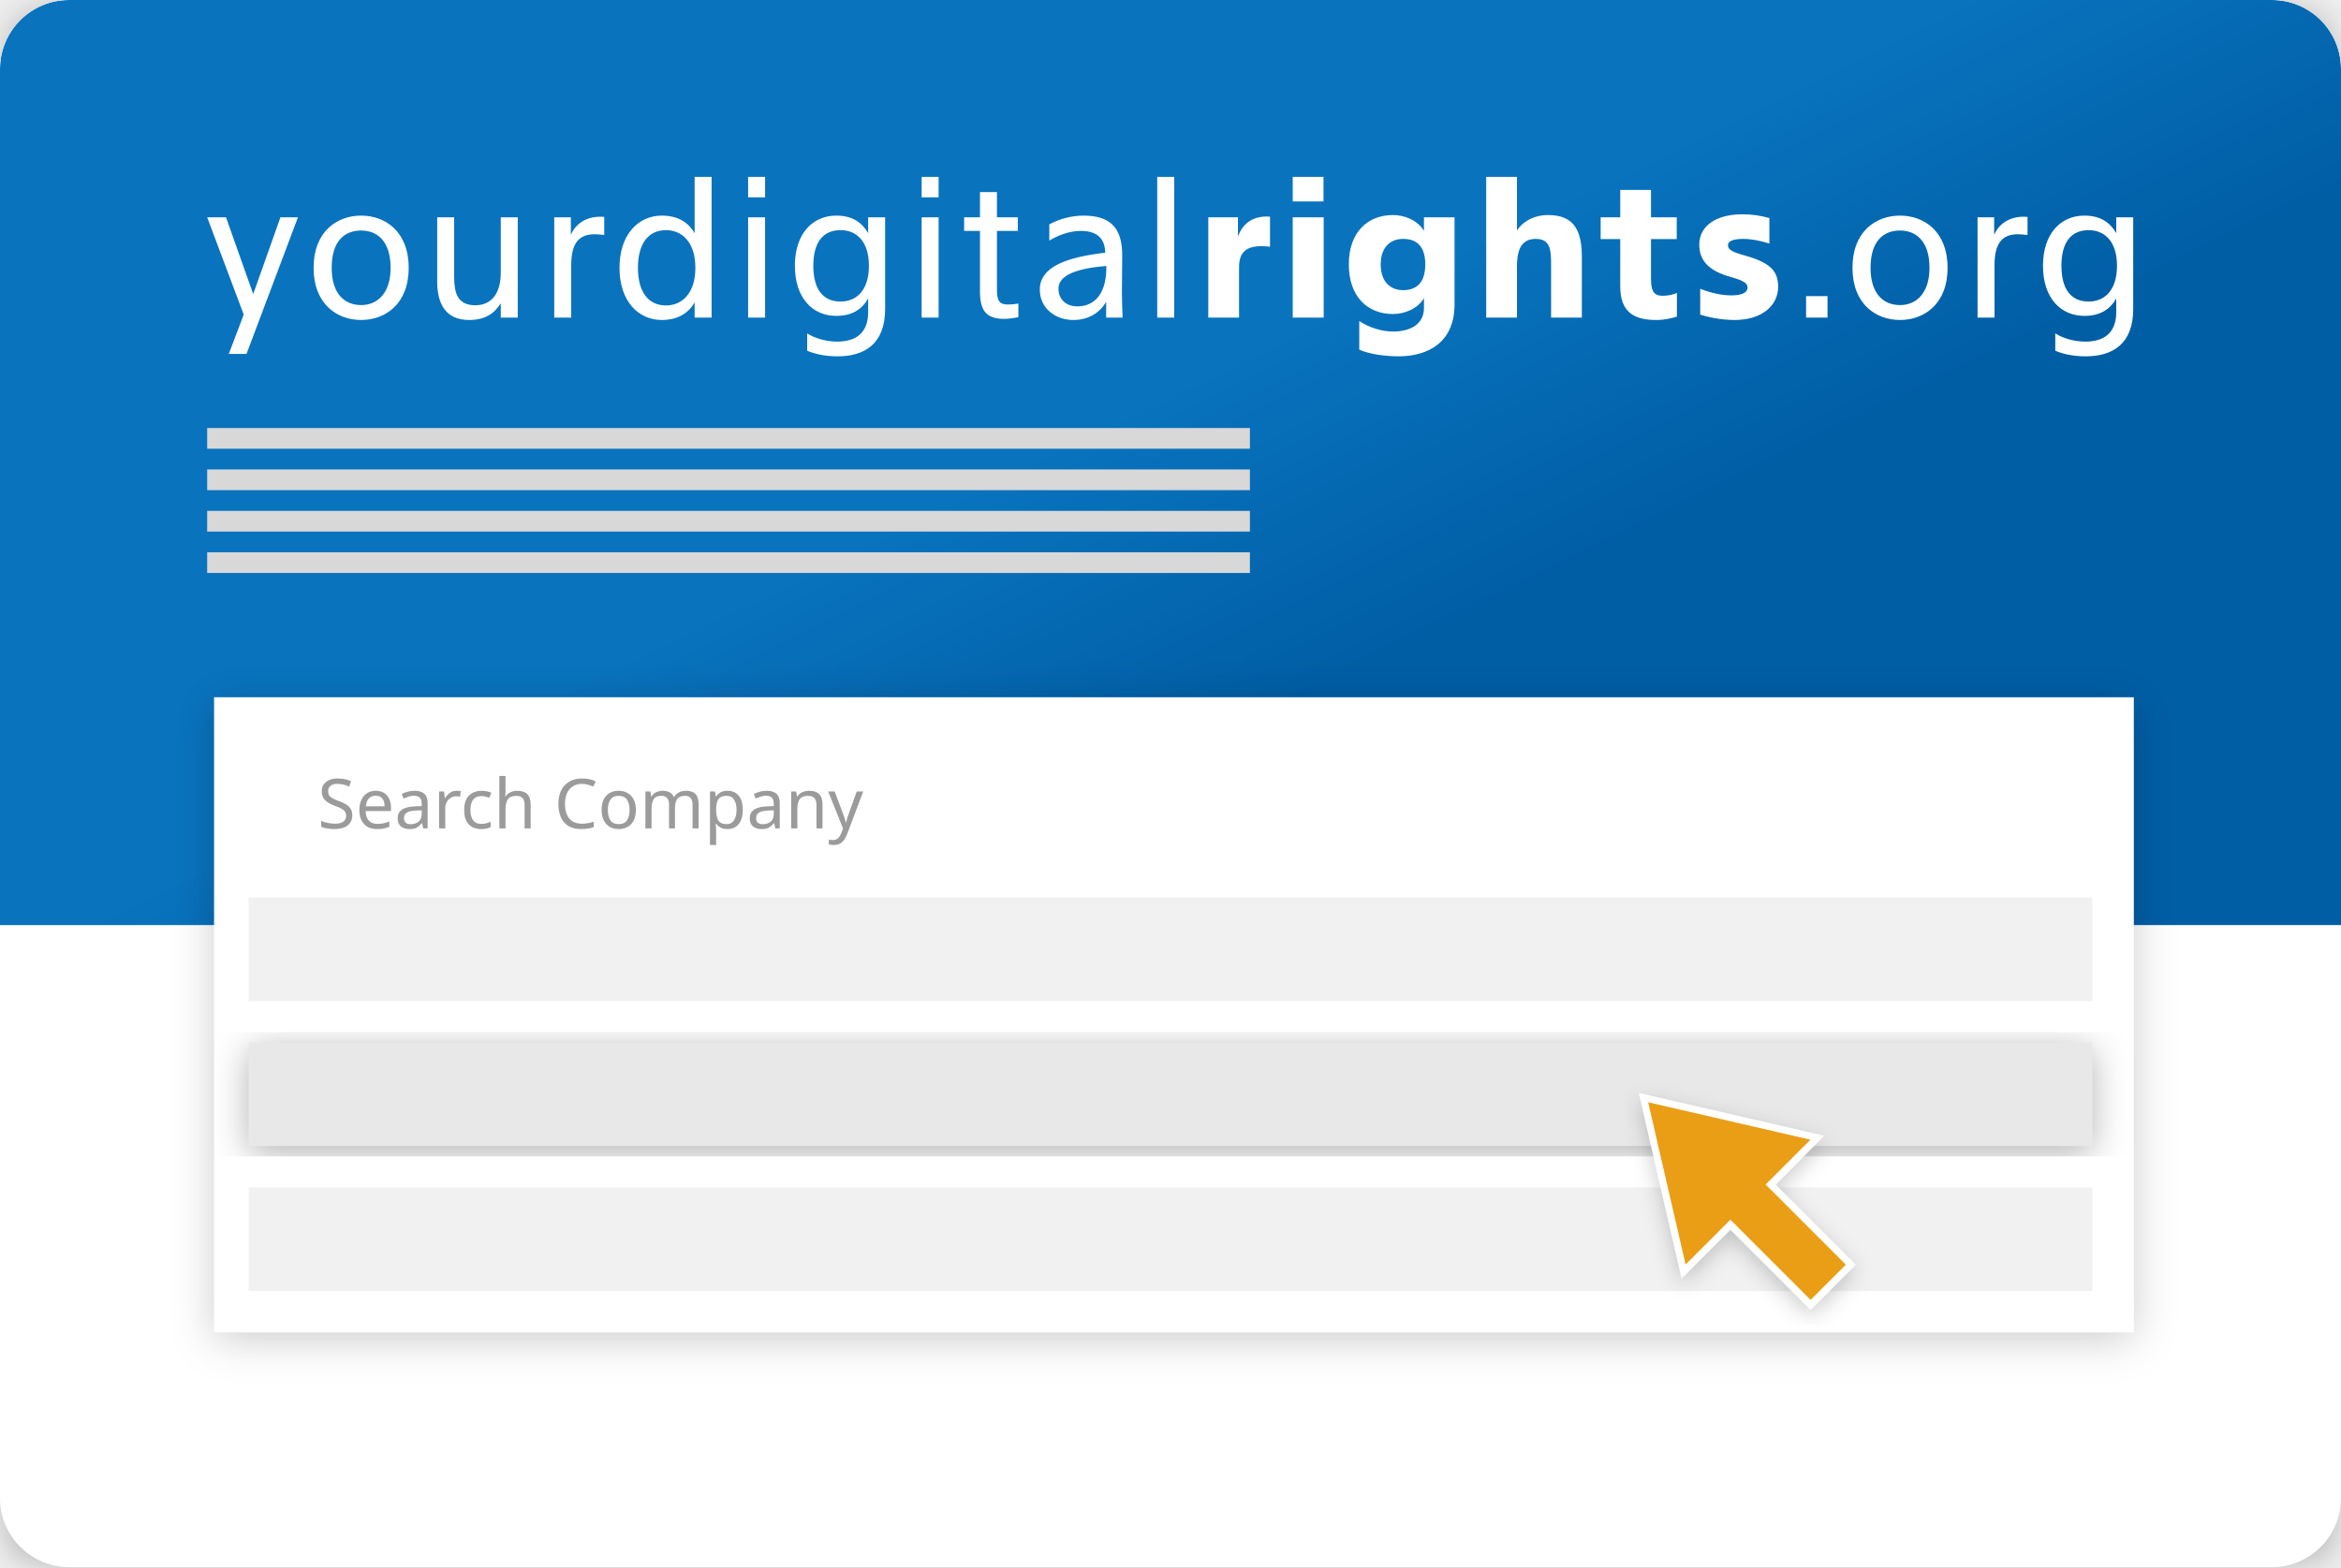
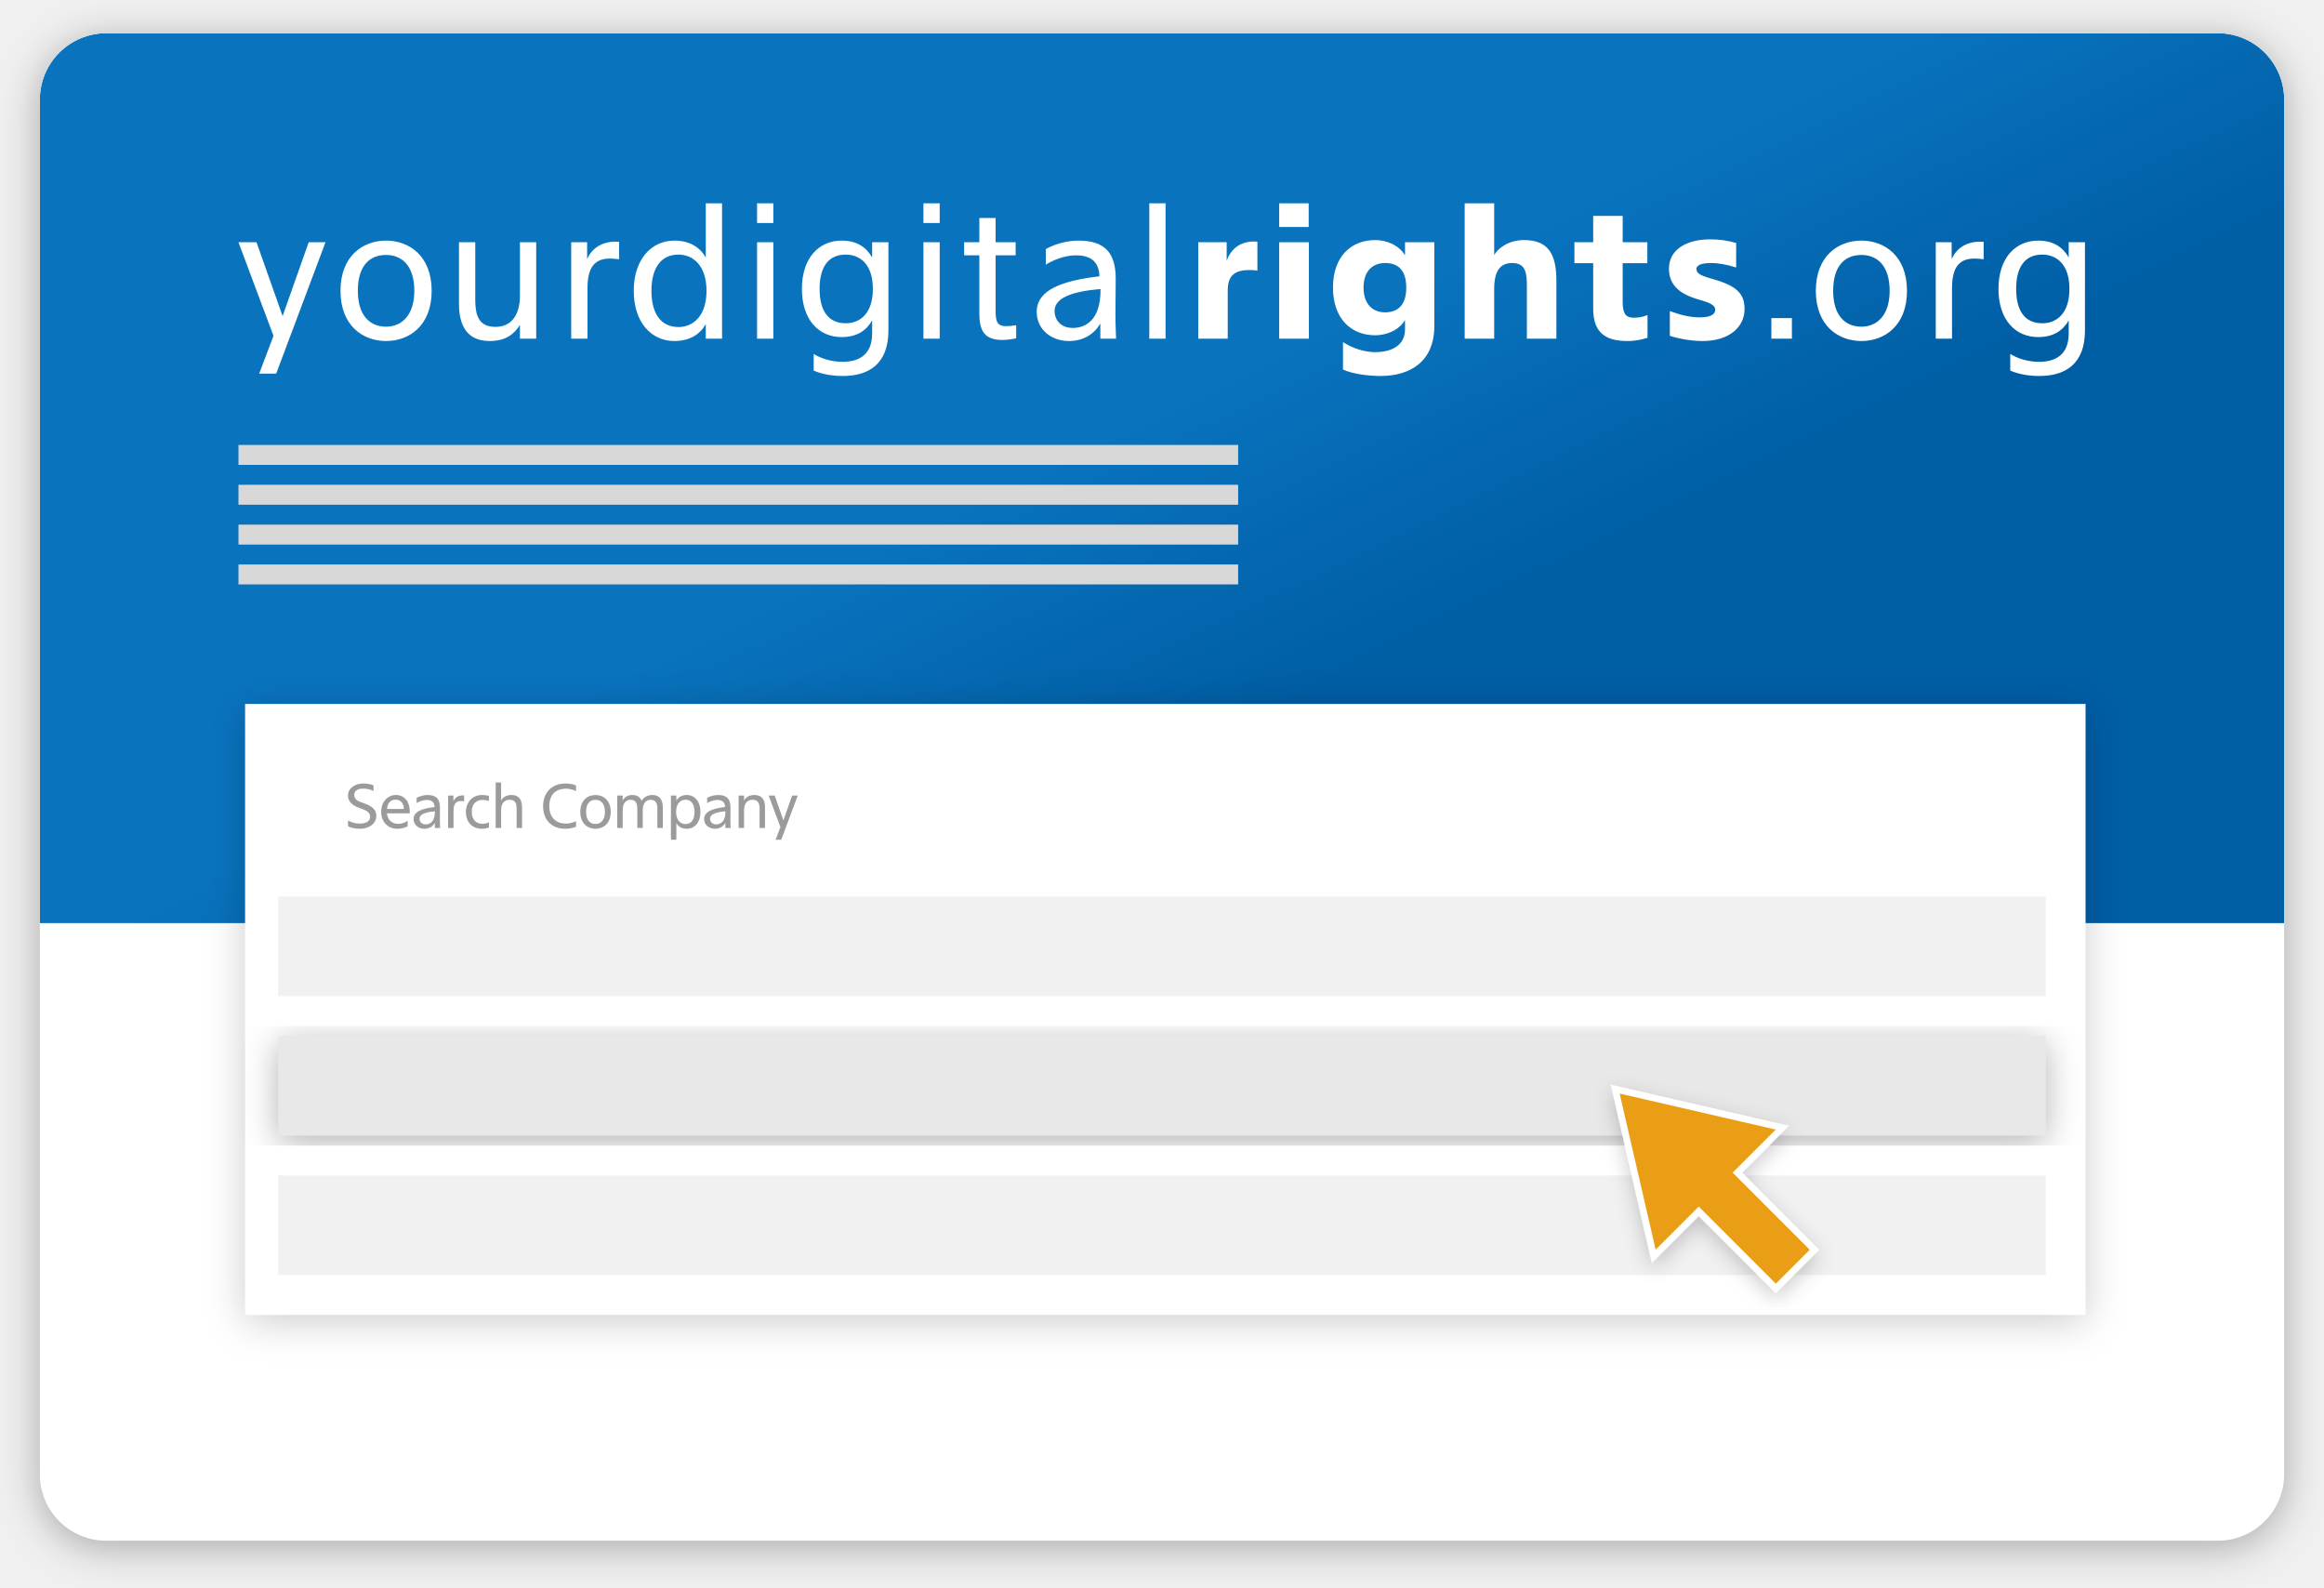
- <svg xmlns="http://www.w3.org/2000/svg" xmlns:xlink="http://www.w3.org/1999/xlink" width="339px" height="227px" viewBox="0 0 339 227" version="1.1">
+ <svg xmlns="http://www.w3.org/2000/svg" xmlns:xlink="http://www.w3.org/1999/xlink" width="350px" height="239px" viewBox="0 0 350 239" version="1.1">
  <defs>
-     <rect id="path-1" x="0" y="0" width="339" height="227" rx="10" />
+     <rect id="path-1" x="0" y="0" width="338.003" height="227" rx="10" />
    <filter x="-2.8%" y="-3.7%" width="105.6%" height="108.4%" filterUnits="objectBoundingBox" id="filter-3">
      <feOffset dx="0" dy="1" in="SourceAlpha" result="shadowOffsetOuter1" />
      <feGaussianBlur stdDeviation="3" in="shadowOffsetOuter1" result="shadowBlurOuter1" />
      <feColorMatrix values="0 0 0 0 0   0 0 0 0 0   0 0 0 0 0  0 0 0 0.3 0" type="matrix" in="shadowBlurOuter1" />
    </filter>
-     <linearGradient x1="50%" y1="42.188%" x2="69.472%" y2="57.812%" id="linearGradient-4">
+     <linearGradient x1="50%" y1="42.142%" x2="69.472%" y2="57.858%" id="linearGradient-4">
      <stop stop-color="#0973BE" offset="0%" />
      <stop stop-color="#005EA5" offset="100%" />
    </linearGradient>
-     <rect id="path-5" x="31" y="101" width="278" height="92" />
-     <filter x="-3.4%" y="-9.2%" width="106.8%" height="120.7%" filterUnits="objectBoundingBox" id="filter-6">
+     <rect id="path-5" x="30.909" y="101" width="277.182" height="92" />
+     <filter x="-3.4%" y="-9.2%" width="106.9%" height="120.7%" filterUnits="objectBoundingBox" id="filter-6">
      <feOffset dx="0" dy="1" in="SourceAlpha" result="shadowOffsetOuter1" />
      <feGaussianBlur stdDeviation="3" in="shadowOffsetOuter1" result="shadowBlurOuter1" />
      <feColorMatrix values="0 0 0 0 0   0 0 0 0 0   0 0 0 0 0  0 0 0 0.2 0" type="matrix" in="shadowBlurOuter1" />
    </filter>
-     <polygon id="path-7" points="36 151 303 151 303 166 36 166" />
+     <polygon id="path-7" points="35.894 151 302.109 151 302.109 166 35.894 166" />
    <filter x="-3.0%" y="-46.7%" width="106.0%" height="206.7%" filterUnits="objectBoundingBox" id="filter-8">
      <feOffset dx="0" dy="1" in="SourceAlpha" result="shadowOffsetOuter1" />
      <feGaussianBlur stdDeviation="2.5" in="shadowOffsetOuter1" result="shadowBlurOuter1" />
      <feColorMatrix values="0 0 0 0 0   0 0 0 0 0   0 0 0 0 0  0 0 0 0.3 0" type="matrix" in="shadowBlurOuter1" />
    </filter>
    <filter x="-30.0%" y="-30.0%" width="160.0%" height="160.0%" filterUnits="objectBoundingBox" id="filter-9">
      <feOffset dx="0" dy="1" in="SourceAlpha" result="shadowOffsetOuter1" />
      <feGaussianBlur stdDeviation="1.5" in="shadowOffsetOuter1" result="shadowBlurOuter1" />
      <feColorMatrix values="0 0 0 0 0   0 0 0 0 0   0 0 0 0 0  0 0 0 0.2 0" type="matrix" in="shadowBlurOuter1" result="shadowMatrixOuter1" />
      <feMerge>
        <feMergeNode in="shadowMatrixOuter1" />
        <feMergeNode in="SourceGraphic" />
      </feMerge>
    </filter>
  </defs>
-   <g id="img-howto" stroke="none" stroke-width="1" fill="none" fill-rule="evenodd">
-     <g>
-       <mask id="mask-2" fill="white">
-         <use xlink:href="#path-1" />
-       </mask>
-       <g id="Rectangle-7">
-         <use fill="black" fill-opacity="1" filter="url(#filter-3)" xlink:href="#path-1" />
-         <use fill="#FFFFFF" fill-rule="evenodd" xlink:href="#path-1" />
-       </g>
-       <path d="M10,0 L329,0 C334.523,-1.01453063e-15 339,4.477 339,10 L339,134 L339,134 L0,134 L0,10 C-6.76353751e-16,4.477 4.477,1.01453063e-15 10,0 Z" id="Rectangle-7-Copy" fill="url(#linearGradient-4)" mask="url(#mask-2)" />
-       <g id="Rectangle-2-Copy-4" mask="url(#mask-2)">
-         <use fill="black" fill-opacity="1" filter="url(#filter-6)" xlink:href="#path-5" />
-         <use fill="#FFFFFF" fill-rule="evenodd" xlink:href="#path-5" />
-       </g>
-       <polygon id="Rectangle-2" fill="#F1F1F1" mask="url(#mask-2)" points="36 130 303 130 303 145 36 145" />
-       <g id="Rectangle-2-Copy" mask="url(#mask-2)">
-         <use fill="black" fill-opacity="1" filter="url(#filter-8)" xlink:href="#path-7" />
-         <use fill="#E8E8E8" fill-rule="evenodd" xlink:href="#path-7" />
-       </g>
-       <polygon id="Rectangle-2-Copy" fill="#F1F1F1" mask="url(#mask-2)" points="36 172 303 172 303 187 36 187" />
-       <text id="Search-Company" mask="url(#mask-2)" font-family="SuisseSign-Regular, Suisse Sign" font-size="10" font-weight="normal" fill="#9B9B9B">
-         <tspan x="46" y="120">Search Company</tspan>
-       </text>
-       <g id="CURSOR-TYPE" filter="url(#filter-9)" mask="url(#mask-2)">
-         <g transform="translate(238, 159)">
-           <polygon id="Fill-2" stroke="none" fill="#EA9E13" fill-rule="evenodd" points="5.806 25.161 12.58 18.386 24.194 30 30 24.194 18.383 12.58 25.161 5.806 0 0" />
-           <polygon id="Stroke-3" stroke="#FFFFFF" stroke-width="1" fill="none" points="0 0 5.806 25.161 12.58 18.386 24.194 30 30 24.194 18.386 12.58 25.161 5.806" />
+   <g id="yourdigitalrights.org" stroke="none" stroke-width="1" fill="none" fill-rule="evenodd">
+     <g id="HOME---V1" transform="translate(-48, -667)">
+       <g id="how-to" transform="translate(0, 564)">
+         <g id="YDR-/-assets-/-img-howto" transform="translate(54, 108)">
+           <g id="img-howto" stroke-width="1" fill-rule="evenodd">
+             <mask id="mask-2" fill="white">
+               <use xlink:href="#path-1" />
+             </mask>
+             <g id="Rectangle-7">
+               <use fill="black" fill-opacity="1" filter="url(#filter-3)" xlink:href="#path-1" />
+               <use fill="#FFFFFF" fill-rule="evenodd" xlink:href="#path-1" />
+             </g>
+             <path d="M10,0 L328.003,0 C333.526,2.84171132e-14 338.003,4.477 338.003,10 L338.003,134 L338.003,134 L0,134 L0,10 C-6.76353751e-16,4.477 4.477,1.01453063e-15 10,0 Z" id="Rectangle-7-Copy" fill="url(#linearGradient-4)" mask="url(#mask-2)" />
+             <g id="Rectangle-2-Copy-4" mask="url(#mask-2)">
+               <use fill="black" fill-opacity="1" filter="url(#filter-6)" xlink:href="#path-5" />
+               <use fill="#FFFFFF" fill-rule="evenodd" xlink:href="#path-5" />
+             </g>
+             <polygon id="Rectangle-2" fill="#F1F1F1" mask="url(#mask-2)" points="35.894 130 302.109 130 302.109 145 35.894 145" />
+             <g id="Rectangle-2-Copy" mask="url(#mask-2)">
+               <use fill="black" fill-opacity="1" filter="url(#filter-8)" xlink:href="#path-7" />
+               <use fill="#E8E8E8" fill-rule="evenodd" xlink:href="#path-7" />
+             </g>
+             <polygon id="Rectangle-2-Copy" fill="#F1F1F1" mask="url(#mask-2)" points="35.894 172 302.109 172 302.109 187 35.894 187" />
+             <path d="M48.203,119.796 C49.471,119.796 50.675,119.115 50.675,117.826 C50.675,116.954 50.082,116.409 48.85,115.964 L48.248,115.746 C47.645,115.528 47.348,115.183 47.348,114.711 C47.348,113.985 48.032,113.749 48.643,113.749 C49.309,113.749 49.794,113.876 50.253,114.112 L50.253,113.268 C49.848,113.077 49.345,112.977 48.661,112.977 C47.537,112.977 46.404,113.649 46.404,114.802 C46.404,115.728 47.124,116.3 48.05,116.636 L48.652,116.854 C49.399,117.127 49.74,117.453 49.74,117.998 C49.74,118.706 49.066,119.015 48.212,119.015 C47.33,119.015 46.899,118.788 46.413,118.543 L46.413,119.406 C46.755,119.614 47.411,119.796 48.203,119.796 Z M53.859,119.796 C54.542,119.796 55.1,119.578 55.396,119.415 L55.396,118.597 C55.046,118.824 54.587,119.051 53.931,119.051 C53.175,119.051 52.384,118.597 52.276,117.472 L55.711,117.472 C55.792,115.91 55.046,114.711 53.634,114.711 C52.411,114.711 51.404,115.701 51.404,117.245 C51.404,118.688 52.33,119.796 53.859,119.796 Z M54.83,116.809 L52.285,116.809 C52.366,115.755 52.986,115.41 53.571,115.41 C54.245,115.41 54.803,115.828 54.83,116.809 Z M57.905,119.796 C58.651,119.796 59.2,119.424 59.488,118.906 L59.488,119.678 L60.279,119.678 C60.243,118.67 60.243,118.652 60.252,117.835 L60.261,116.663 C60.27,115.265 59.65,114.711 58.382,114.711 C57.806,114.711 57.204,114.884 56.745,115.138 L56.745,115.928 C57.114,115.701 57.689,115.456 58.265,115.456 C58.876,115.456 59.425,115.683 59.443,116.518 C57.59,116.736 56.286,117.199 56.286,118.316 C56.286,119.215 57.024,119.796 57.905,119.796 Z M58.103,119.133 C57.5,119.133 57.186,118.734 57.186,118.271 C57.186,117.59 58.121,117.281 59.497,117.163 C59.515,118.779 58.705,119.133 58.103,119.133 Z M62.302,119.678 L62.302,117.117 C62.302,116.046 62.68,115.619 63.435,115.619 C63.57,115.619 63.723,115.637 63.894,115.656 L63.894,114.775 C63.804,114.766 63.732,114.766 63.651,114.766 C63.022,114.784 62.527,115.093 62.284,115.646 L62.284,114.793 L61.484,114.793 L61.484,119.678 L62.302,119.678 Z M66.591,119.796 C66.978,119.796 67.374,119.714 67.643,119.596 L67.643,118.824 C67.374,118.952 67.041,119.051 66.654,119.051 C65.818,119.051 65.045,118.525 65.045,117.254 C65.045,115.982 65.809,115.456 66.654,115.456 C67.023,115.456 67.329,115.519 67.625,115.628 L67.625,114.847 C67.347,114.757 66.951,114.711 66.591,114.711 C65.144,114.711 64.164,115.81 64.164,117.254 C64.164,118.697 65.018,119.796 66.591,119.796 Z M69.469,119.678 L69.469,117.027 C69.469,115.982 69.954,115.429 70.746,115.429 C71.681,115.429 71.807,116.082 71.807,116.836 L71.807,119.678 L72.625,119.678 L72.625,116.591 C72.625,115.474 72.202,114.711 71.033,114.711 C70.215,114.711 69.748,115.065 69.469,115.528 L69.469,112.823 L68.651,112.823 L68.651,119.678 L69.469,119.678 Z M79.153,119.796 C79.756,119.796 80.34,119.66 80.754,119.487 L80.754,118.643 C80.358,118.843 79.819,119.015 79.243,119.015 C77.706,119.015 76.725,118.089 76.725,116.382 C76.725,114.684 77.688,113.758 79.243,113.758 C79.819,113.758 80.376,113.93 80.754,114.13 L80.754,113.286 C80.358,113.086 79.756,112.977 79.153,112.977 C77.022,112.977 75.79,114.448 75.79,116.382 C75.79,118.325 76.932,119.796 79.153,119.796 Z M83.685,119.796 C84.845,119.796 85.978,119.024 85.978,117.254 C85.978,115.483 84.845,114.711 83.685,114.711 C82.525,114.711 81.392,115.483 81.392,117.254 C81.392,119.024 82.525,119.796 83.685,119.796 Z M83.685,119.07 C82.912,119.07 82.264,118.552 82.264,117.254 C82.264,115.919 82.912,115.438 83.685,115.438 C84.459,115.438 85.106,115.955 85.106,117.254 C85.106,118.507 84.459,119.07 83.685,119.07 Z M87.777,119.678 L87.777,117.027 C87.777,115.982 88.244,115.429 88.946,115.429 C89.836,115.429 89.98,116.082 89.98,116.836 L89.98,119.678 L90.798,119.678 L90.798,117.027 C90.798,115.982 91.266,115.429 91.967,115.429 C92.857,115.429 93.001,116.082 93.001,116.836 L93.001,119.678 L93.819,119.678 L93.819,116.591 C93.819,115.474 93.379,114.711 92.255,114.711 C91.58,114.711 91.014,114.975 90.627,115.574 C90.411,115.038 89.971,114.711 89.233,114.711 C88.505,114.711 88.055,115.065 87.777,115.528 L87.777,114.793 L86.958,114.793 L86.958,119.678 L87.777,119.678 Z M95.86,121.449 L95.86,118.943 C96.157,119.46 96.67,119.796 97.443,119.796 C98.585,119.796 99.484,118.87 99.484,117.254 C99.484,115.646 98.585,114.711 97.443,114.711 C96.67,114.711 96.157,115.047 95.86,115.565 L95.86,114.793 L95.042,114.793 L95.042,121.449 L95.86,121.449 Z M97.236,119.088 C96.508,119.088 95.824,118.543 95.824,117.254 C95.824,115.964 96.508,115.419 97.236,115.419 C98.108,115.419 98.594,116.091 98.594,117.254 C98.594,118.416 98.108,119.088 97.236,119.088 Z M101.66,119.796 C102.407,119.796 102.955,119.424 103.243,118.906 L103.243,119.678 L104.034,119.678 C103.998,118.67 103.998,118.652 104.007,117.835 L104.016,116.663 C104.025,115.265 103.405,114.711 102.137,114.711 C101.561,114.711 100.959,114.884 100.5,115.138 L100.5,115.928 C100.869,115.701 101.445,115.456 102.02,115.456 C102.631,115.456 103.18,115.683 103.198,116.518 C101.346,116.736 100.042,117.199 100.042,118.316 C100.042,119.215 100.779,119.796 101.66,119.796 Z M101.858,119.133 C101.256,119.133 100.941,118.734 100.941,118.271 C100.941,117.59 101.876,117.281 103.252,117.163 C103.27,118.779 102.461,119.133 101.858,119.133 Z M106.057,119.678 L106.057,117.027 C106.057,115.982 106.543,115.429 107.334,115.429 C108.269,115.429 108.395,116.082 108.395,116.836 L108.395,119.678 L109.214,119.678 L109.214,116.591 C109.214,115.474 108.791,114.711 107.622,114.711 C106.804,114.711 106.336,115.065 106.057,115.528 L106.057,114.793 L105.239,114.793 L105.239,119.678 L106.057,119.678 Z M111.659,121.449 L114.141,114.793 L113.296,114.793 L111.983,118.534 L110.67,114.793 L109.762,114.793 L111.525,119.533 L110.805,121.449 L111.659,121.449 Z" id="SearchCompany" fill="#9B9B9B" fill-rule="nonzero" mask="url(#mask-2)" />
+             <g id="CURSOR-TYPE" filter="url(#filter-9)" mask="url(#mask-2)">
+               <g transform="translate(237.2559, 159)">
+                 <polygon id="Fill-2" stroke="none" fill="#EA9E13" fill-rule="evenodd" points="5.806 25.161 12.58 18.386 24.194 30 30 24.194 18.383 12.58 25.161 5.806 0 0" />
+                 <polygon id="Stroke-3" stroke="#FFFFFF" stroke-width="1" fill="none" points="0 0 5.806 25.161 12.58 18.386 24.194 30 30 24.194 18.386 12.58 25.161 5.806" />
+               </g>
+             </g>
+             <rect id="Rectangle-8" fill="#D8D8D8" mask="url(#mask-2)" x="29.912" y="62" width="150.556" height="3" />
+             <rect id="Rectangle-8-Copy" fill="#D8D8D8" mask="url(#mask-2)" x="29.912" y="68" width="150.556" height="3" />
+             <rect id="Rectangle-8-Copy-2" fill="#D8D8D8" mask="url(#mask-2)" x="29.912" y="74" width="150.556" height="3" />
+             <rect id="Rectangle-8-Copy-3" fill="#D8D8D8" mask="url(#mask-2)" x="29.912" y="80" width="150.556" height="3" />
+           </g>
+           <path d="M35.592,51.265 L43.022,31.474 L40.492,31.474 L36.561,42.598 L32.631,31.474 L29.912,31.474 L35.188,45.568 L33.035,51.265 L35.592,51.265 Z M47.891,38.791 C47.891,34.822 49.829,33.391 52.144,33.391 C54.459,33.391 56.398,34.93 56.398,38.791 C56.398,42.517 54.459,44.191 52.144,44.191 C49.829,44.191 47.891,42.652 47.891,38.791 Z M45.279,38.791 C45.279,44.056 48.671,46.351 52.144,46.351 C55.617,46.351 59.009,44.056 59.009,38.791 C59.009,33.526 55.617,31.231 52.144,31.231 C48.671,31.231 45.279,33.526 45.279,38.791 Z M72.304,46 L74.753,46 L74.753,31.474 L72.304,31.474 L72.304,39.466 C72.304,42.571 70.931,44.218 68.616,44.218 C66.027,44.218 65.597,42.383 65.575,40.224 L65.574,31.474 L63.124,31.474 L63.124,40.762 C63.124,44.083 64.389,46.351 67.754,46.351 C70.15,46.351 71.469,45.298 72.304,43.921 L72.304,46 Z M87.241,31.42 C86.971,31.393 86.756,31.393 86.514,31.393 C84.629,31.447 83.149,32.365 82.422,34.012 L82.422,31.474 L80.026,31.474 L80.026,46 L82.476,46 L82.476,38.386 C82.476,35.2 83.606,33.931 85.868,33.931 C86.272,33.931 86.729,33.985 87.241,34.039 L87.241,31.42 Z M100.293,33.769 C99.405,32.23 97.87,31.231 95.555,31.231 C92.136,31.231 89.444,34.012 89.444,38.791 C89.444,43.597 92.136,46.351 95.555,46.351 C97.87,46.351 99.405,45.352 100.293,43.813 L100.293,46 L102.743,46 L102.743,25.615 L100.293,25.615 L100.293,33.769 Z M100.401,38.791 C100.401,42.625 98.355,44.245 96.174,44.245 C93.563,44.245 92.109,42.247 92.109,38.791 C92.109,35.335 93.563,33.337 96.174,33.337 C98.355,33.337 100.401,34.957 100.401,38.791 Z M108.015,31.474 L108.015,46 L110.465,46 L110.465,31.474 L108.015,31.474 Z M108.015,25.615 L108.015,28.585 L110.465,28.585 L110.465,25.615 L108.015,25.615 Z M125.456,38.494 C125.456,42.193 123.545,43.678 121.364,43.678 C118.753,43.678 117.434,41.815 117.434,38.494 C117.434,35.2 118.753,33.337 121.364,33.337 C123.545,33.337 125.456,34.822 125.456,38.494 Z M127.798,44.758 L127.798,31.474 L125.348,31.474 L125.348,33.769 C124.46,32.23 123.06,31.231 120.745,31.231 C117.326,31.231 114.768,33.85 114.768,38.494 C114.768,43.165 117.326,45.757 120.745,45.757 C123.06,45.757 124.46,44.785 125.348,43.246 L125.348,45.217 C125.348,48.727 122.952,49.483 120.906,49.483 C119.237,49.483 117.649,48.997 116.545,48.295 L116.545,50.806 C117.81,51.346 119.318,51.616 120.933,51.616 C124.81,51.616 127.798,49.834 127.798,44.758 Z M133.07,31.474 L133.07,46 L135.52,46 L135.52,31.474 L133.07,31.474 Z M133.07,25.615 L133.07,28.585 L135.52,28.585 L135.52,25.615 L133.07,25.615 Z M141.493,31.474 L139.204,31.474 L139.204,33.445 L141.493,33.445 L141.493,42.193 C141.493,44.839 142.273,46.189 144.965,46.189 C145.585,46.189 146.365,46.081 147.038,45.946 L147.038,43.975 C146.392,44.083 145.908,44.11 145.504,44.11 C144.341,44.11 143.972,43.612 143.944,42.091 L143.942,33.445 L146.957,33.445 L146.957,31.474 L143.942,31.474 L143.942,27.829 L141.493,27.829 L141.493,31.474 Z M156.403,31.231 C154.68,31.231 152.876,31.744 151.503,32.5 L151.503,34.849 C152.607,34.174 154.33,33.445 156.053,33.445 C157.883,33.445 159.525,34.12 159.579,36.604 C154.034,37.252 150.13,38.629 150.13,41.95 C150.13,44.623 152.338,46.351 154.976,46.351 C157.21,46.351 158.852,45.244 159.714,43.705 L159.714,46 L162.083,46 L162.01,43.853 C161.978,42.725 161.984,42.171 162.002,40.519 L162.029,37.036 C162.056,32.878 160.198,31.231 156.403,31.231 Z M155.568,44.38 C153.764,44.38 152.822,43.192 152.822,41.815 C152.822,39.79 155.622,38.872 159.741,38.521 C159.795,43.327 157.372,44.38 155.568,44.38 Z M169.536,25.615 L167.086,25.615 L167.086,46 L169.536,46 L169.536,25.615 Z M183.369,31.393 C183.154,31.366 182.911,31.366 182.696,31.366 C180.623,31.447 179.412,32.527 178.739,34.228 L178.739,31.474 L174.458,31.474 L174.458,46 L178.9,46 L178.9,38.71 C178.9,36.442 180.031,35.659 182.158,35.659 C182.561,35.659 182.885,35.686 183.369,35.74 L183.369,31.393 Z M186.649,31.474 L186.649,46 L191.118,46 L191.118,31.474 L186.649,31.474 Z M186.649,25.615 L186.649,29.179 L191.091,29.179 L191.091,25.615 L186.649,25.615 Z M205.598,44.596 C205.598,46.999 203.605,48.025 201.102,48.025 C199.487,48.025 197.656,47.431 196.256,46.513 L196.256,50.644 C197.71,51.319 200.106,51.616 201.909,51.616 C206.244,51.616 210.012,49.564 210.012,44.083 L210.012,31.474 L205.598,31.474 L205.598,33.445 C204.655,31.852 202.717,31.15 201.129,31.15 C197.414,31.15 194.749,33.688 194.749,38.305 C194.749,42.922 197.414,45.487 201.129,45.487 C202.717,45.487 204.655,44.785 205.598,43.192 L205.598,44.596 Z M202.582,34.606 C204.332,34.606 205.786,35.443 205.786,38.305 C205.786,41.14 204.332,42.031 202.582,42.031 C200.806,42.031 199.352,40.87 199.352,38.305 C199.352,35.74 200.806,34.606 202.582,34.606 Z M219.027,33.391 L219.027,25.615 L214.585,25.615 L214.585,46 L219.027,46 L219.027,38.548 C219.027,35.875 219.861,34.606 221.746,34.606 C223.9,34.606 223.953,36.307 223.953,38.386 L223.953,46 L228.395,46 L228.395,37.279 C228.395,33.337 227.238,31.15 223.523,31.15 C221.261,31.15 219.673,32.311 219.027,33.391 Z M238.379,40.492 L238.379,34.633 L242.094,34.633 L242.094,31.474 L238.379,31.474 L238.379,27.505 L233.937,27.505 L233.937,31.474 L231.11,31.474 L231.11,34.633 L233.937,34.633 L233.937,41.491 C233.937,45.379 236.117,46.351 239.16,46.351 C240.317,46.351 241.313,46.108 242.121,45.865 L242.121,42.436 C241.609,42.652 240.882,42.841 240.129,42.841 L239.931,42.837 C239.056,42.802 238.379,42.478 238.379,40.492 Z M250.435,46.351 C254.419,46.351 256.735,44.245 256.735,41.545 C256.735,39.291 255.619,38.131 252.403,37.152 L251.458,36.874 L251.049,36.746 C249.846,36.351 249.493,36.034 249.493,35.497 C249.493,34.876 250.381,34.606 251.674,34.606 C252.831,34.606 254.15,34.849 255.469,35.281 L255.469,31.582 C254.043,31.204 252.993,31.042 251.539,31.042 C247.959,31.042 245.347,32.608 245.347,35.443 C245.347,37.765 246.747,39.196 249.681,40.06 L250.328,40.249 C251.754,40.681 252.32,41.059 252.32,41.626 C252.32,42.382 251.539,42.787 249.978,42.787 C248.605,42.787 247.151,42.463 245.482,41.842 L245.482,45.568 C246.613,45.946 248.551,46.351 250.435,46.351 Z M263.865,46 L263.865,42.895 L260.769,42.895 L260.769,46 L263.865,46 Z M270.079,38.791 C270.079,34.822 272.018,33.391 274.333,33.391 C276.648,33.391 278.586,34.93 278.586,38.791 C278.586,42.517 276.648,44.191 274.333,44.191 C272.018,44.191 270.079,42.652 270.079,38.791 Z M267.468,38.791 C267.468,44.056 270.86,46.351 274.333,46.351 C277.806,46.351 281.198,44.056 281.198,38.791 C281.198,33.526 277.806,31.231 274.333,31.231 C270.86,31.231 267.468,33.526 267.468,38.791 Z M292.742,31.42 C292.473,31.393 292.258,31.393 292.016,31.393 C290.131,31.447 288.651,32.365 287.924,34.012 L287.924,31.474 L285.528,31.474 L285.528,46 L287.978,46 L287.978,38.386 C287.978,35.2 289.108,33.931 291.37,33.931 C291.773,33.931 292.231,33.985 292.742,34.039 L292.742,31.42 Z M300.949,31.231 C303.264,31.231 304.664,32.23 305.553,33.769 L305.553,31.474 L308.002,31.474 L308.002,44.758 C308.002,49.834 305.014,51.616 301.138,51.616 C299.522,51.616 298.015,51.346 296.75,50.806 L296.75,48.295 C297.853,48.997 299.442,49.483 301.111,49.483 L301.412,49.477 C303.385,49.403 305.553,48.556 305.553,45.217 L305.553,43.246 C304.664,44.785 303.264,45.757 300.949,45.757 C297.53,45.757 294.973,43.165 294.973,38.494 C294.973,33.85 297.53,31.231 300.949,31.231 Z M301.568,33.337 C298.957,33.337 297.638,35.2 297.638,38.494 C297.638,41.815 298.957,43.678 301.568,43.678 C303.749,43.678 305.66,42.193 305.66,38.494 C305.66,34.822 303.749,33.337 301.568,33.337 Z" id="yourdigitalrights.org" fill="#FFFFFF" fill-rule="nonzero" />
        </g>
      </g>
-       <rect id="Rectangle-8" fill="#D8D8D8" mask="url(#mask-2)" x="30" y="62" width="151" height="3" />
-       <rect id="Rectangle-8-Copy" fill="#D8D8D8" mask="url(#mask-2)" x="30" y="68" width="151" height="3" />
-       <rect id="Rectangle-8-Copy-2" fill="#D8D8D8" mask="url(#mask-2)" x="30" y="74" width="151" height="3" />
-       <rect id="Rectangle-8-Copy-3" fill="#D8D8D8" mask="url(#mask-2)" x="30" y="80" width="151" height="3" />
    </g>
-     <path d="M35.697,51.265 L43.149,31.474 L40.611,31.474 L36.669,42.598 L32.727,31.474 L30,31.474 L35.292,45.568 L33.132,51.265 L35.697,51.265 Z M48.032,38.791 C48.032,34.822 49.976,33.391 52.298,33.391 C54.62,33.391 56.564,34.93 56.564,38.791 C56.564,42.517 54.62,44.191 52.298,44.191 C49.976,44.191 48.032,42.652 48.032,38.791 Z M45.413,38.791 C45.413,44.056 48.815,46.351 52.298,46.351 C55.781,46.351 59.183,44.056 59.183,38.791 C59.183,33.526 55.781,31.231 52.298,31.231 C48.815,31.231 45.413,33.526 45.413,38.791 Z M72.517,46 L74.974,46 L74.974,31.474 L72.517,31.474 L72.517,39.466 C72.517,42.571 71.14,44.218 68.818,44.218 C66.221,44.218 65.79,42.383 65.768,40.224 L65.767,31.474 L63.31,31.474 L63.31,40.762 C63.31,44.083 64.579,46.351 67.954,46.351 C70.357,46.351 71.68,45.298 72.517,43.921 L72.517,46 Z M87.498,31.42 C87.228,31.393 87.012,31.393 86.769,31.393 C84.879,31.447 83.394,32.365 82.665,34.012 L82.665,31.474 L80.262,31.474 L80.262,46 L82.719,46 L82.719,38.386 C82.719,35.2 83.853,33.931 86.121,33.931 C86.526,33.931 86.985,33.985 87.498,34.039 L87.498,31.42 Z M100.589,33.769 C99.698,32.23 98.159,31.231 95.837,31.231 C92.408,31.231 89.708,34.012 89.708,38.791 C89.708,43.597 92.408,46.351 95.837,46.351 C98.159,46.351 99.698,45.352 100.589,43.813 L100.589,46 L103.046,46 L103.046,25.615 L100.589,25.615 L100.589,33.769 Z M100.697,38.791 C100.697,42.625 98.645,44.245 96.458,44.245 C93.839,44.245 92.381,42.247 92.381,38.791 C92.381,35.335 93.839,33.337 96.458,33.337 C98.645,33.337 100.697,34.957 100.697,38.791 Z M108.334,31.474 L108.334,46 L110.791,46 L110.791,31.474 L108.334,31.474 Z M108.334,25.615 L108.334,28.585 L110.791,28.585 L110.791,25.615 L108.334,25.615 Z M125.826,38.494 C125.826,42.193 123.909,43.678 121.722,43.678 C119.103,43.678 117.78,41.815 117.78,38.494 C117.78,35.2 119.103,33.337 121.722,33.337 C123.909,33.337 125.826,34.822 125.826,38.494 Z M128.175,44.758 L128.175,31.474 L125.718,31.474 L125.718,33.769 C124.827,32.23 123.423,31.231 121.101,31.231 C117.672,31.231 115.107,33.85 115.107,38.494 C115.107,43.165 117.672,45.757 121.101,45.757 C123.423,45.757 124.827,44.785 125.718,43.246 L125.718,45.217 C125.718,48.727 123.315,49.483 121.263,49.483 C119.589,49.483 117.996,48.997 116.889,48.295 L116.889,50.806 C118.158,51.346 119.67,51.616 121.29,51.616 C125.178,51.616 128.175,49.834 128.175,44.758 Z M133.463,31.474 L133.463,46 L135.92,46 L135.92,31.474 L133.463,31.474 Z M133.463,25.615 L133.463,28.585 L135.92,28.585 L135.92,25.615 L133.463,25.615 Z M141.91,31.474 L139.615,31.474 L139.615,33.445 L141.91,33.445 L141.91,42.193 C141.91,44.839 142.693,46.189 145.393,46.189 C146.014,46.189 146.797,46.081 147.472,45.946 L147.472,43.975 C146.824,44.083 146.338,44.11 145.933,44.11 C144.767,44.11 144.396,43.612 144.369,42.091 L144.367,33.445 L147.391,33.445 L147.391,31.474 L144.367,31.474 L144.367,27.829 L141.91,27.829 L141.91,31.474 Z M156.864,31.231 C155.136,31.231 153.327,31.744 151.95,32.5 L151.95,34.849 C153.057,34.174 154.785,33.445 156.513,33.445 C158.349,33.445 159.996,34.12 160.05,36.604 C154.488,37.252 150.573,38.629 150.573,41.95 C150.573,44.623 152.787,46.351 155.433,46.351 C157.674,46.351 159.321,45.244 160.185,43.705 L160.185,46 L162.561,46 L162.488,43.853 C162.456,42.725 162.462,42.171 162.48,40.519 L162.507,37.036 C162.534,32.878 160.671,31.231 156.864,31.231 Z M156.027,44.38 C154.218,44.38 153.273,43.192 153.273,41.815 C153.273,39.79 156.081,38.872 160.212,38.521 C160.266,43.327 157.836,44.38 156.027,44.38 Z M170.036,25.615 L167.579,25.615 L167.579,46 L170.036,46 L170.036,25.615 Z M183.91,31.393 C183.694,31.366 183.451,31.366 183.235,31.366 C181.156,31.447 179.941,32.527 179.266,34.228 L179.266,31.474 L174.973,31.474 L174.973,46 L179.428,46 L179.428,38.71 C179.428,36.442 180.562,35.659 182.695,35.659 C183.1,35.659 183.424,35.686 183.91,35.74 L183.91,31.393 Z M187.2,31.474 L187.2,46 L191.682,46 L191.682,31.474 L187.2,31.474 Z M187.2,25.615 L187.2,29.179 L191.655,29.179 L191.655,25.615 L187.2,25.615 Z M206.204,44.596 C206.204,46.999 204.206,48.025 201.695,48.025 C200.075,48.025 198.239,47.431 196.835,46.513 L196.835,50.644 C198.293,51.319 200.696,51.616 202.505,51.616 C206.852,51.616 210.632,49.564 210.632,44.083 L210.632,31.474 L206.204,31.474 L206.204,33.445 C205.259,31.852 203.315,31.15 201.722,31.15 C197.996,31.15 195.323,33.688 195.323,38.305 C195.323,42.922 197.996,45.487 201.722,45.487 C203.315,45.487 205.259,44.785 206.204,43.192 L206.204,44.596 Z M203.18,34.606 C204.935,34.606 206.393,35.443 206.393,38.305 C206.393,41.14 204.935,42.031 203.18,42.031 C201.398,42.031 199.94,40.87 199.94,38.305 C199.94,35.74 201.398,34.606 203.18,34.606 Z M219.673,33.391 L219.673,25.615 L215.218,25.615 L215.218,46 L219.673,46 L219.673,38.548 C219.673,35.875 220.51,34.606 222.4,34.606 C224.56,34.606 224.614,36.307 224.614,38.386 L224.614,46 L229.069,46 L229.069,37.279 C229.069,33.337 227.908,31.15 224.182,31.15 C221.914,31.15 220.321,32.311 219.673,33.391 Z M239.082,40.492 L239.082,34.633 L242.808,34.633 L242.808,31.474 L239.082,31.474 L239.082,27.505 L234.627,27.505 L234.627,31.474 L231.792,31.474 L231.792,34.633 L234.627,34.633 L234.627,41.491 C234.627,45.379 236.814,46.351 239.865,46.351 C241.026,46.351 242.025,46.108 242.835,45.865 L242.835,42.436 C242.322,42.652 241.593,42.841 240.837,42.841 L240.639,42.837 C239.761,42.802 239.082,42.478 239.082,40.492 Z M251.174,46.351 C255.17,46.351 257.492,44.245 257.492,41.545 C257.492,39.291 256.373,38.131 253.147,37.152 L252.2,36.874 L251.79,36.746 C250.583,36.351 250.229,36.034 250.229,35.497 C250.229,34.876 251.12,34.606 252.416,34.606 C253.577,34.606 254.9,34.849 256.223,35.281 L256.223,31.582 C254.792,31.204 253.739,31.042 252.281,31.042 C248.69,31.042 246.071,32.608 246.071,35.443 C246.071,37.765 247.475,39.196 250.418,40.06 L251.066,40.249 C252.497,40.681 253.064,41.059 253.064,41.626 C253.064,42.382 252.281,42.787 250.715,42.787 C249.338,42.787 247.88,42.463 246.206,41.842 L246.206,45.568 C247.34,45.946 249.284,46.351 251.174,46.351 Z M264.643,46 L264.643,42.895 L261.538,42.895 L261.538,46 L264.643,46 Z M270.876,38.791 C270.876,34.822 272.82,33.391 275.142,33.391 C277.464,33.391 279.408,34.93 279.408,38.791 C279.408,42.517 277.464,44.191 275.142,44.191 C272.82,44.191 270.876,42.652 270.876,38.791 Z M268.257,38.791 C268.257,44.056 271.659,46.351 275.142,46.351 C278.625,46.351 282.027,44.056 282.027,38.791 C282.027,33.526 278.625,31.231 275.142,31.231 C271.659,31.231 268.257,33.526 268.257,38.791 Z M293.606,31.42 C293.336,31.393 293.12,31.393 292.877,31.393 C290.987,31.447 289.502,32.365 288.773,34.012 L288.773,31.474 L286.37,31.474 L286.37,46 L288.827,46 L288.827,38.386 C288.827,35.2 289.961,33.931 292.229,33.931 C292.634,33.931 293.093,33.985 293.606,34.039 L293.606,31.42 Z M301.837,31.231 C304.159,31.231 305.563,32.23 306.454,33.769 L306.454,31.474 L308.911,31.474 L308.911,44.758 C308.911,49.834 305.914,51.616 302.026,51.616 C300.406,51.616 298.894,51.346 297.625,50.806 L297.625,48.295 C298.732,48.997 300.325,49.483 301.999,49.483 L302.301,49.477 C304.28,49.403 306.454,48.556 306.454,45.217 L306.454,43.246 C305.563,44.785 304.159,45.757 301.837,45.757 C298.408,45.757 295.843,43.165 295.843,38.494 C295.843,33.85 298.408,31.231 301.837,31.231 Z M302.458,33.337 C299.839,33.337 298.516,35.2 298.516,38.494 C298.516,41.815 299.839,43.678 302.458,43.678 C304.645,43.678 306.562,42.193 306.562,38.494 C306.562,34.822 304.645,33.337 302.458,33.337 Z" id="yourdigitalrights.org" fill="#FFFFFF" fill-rule="nonzero" />
  </g>
</svg>
